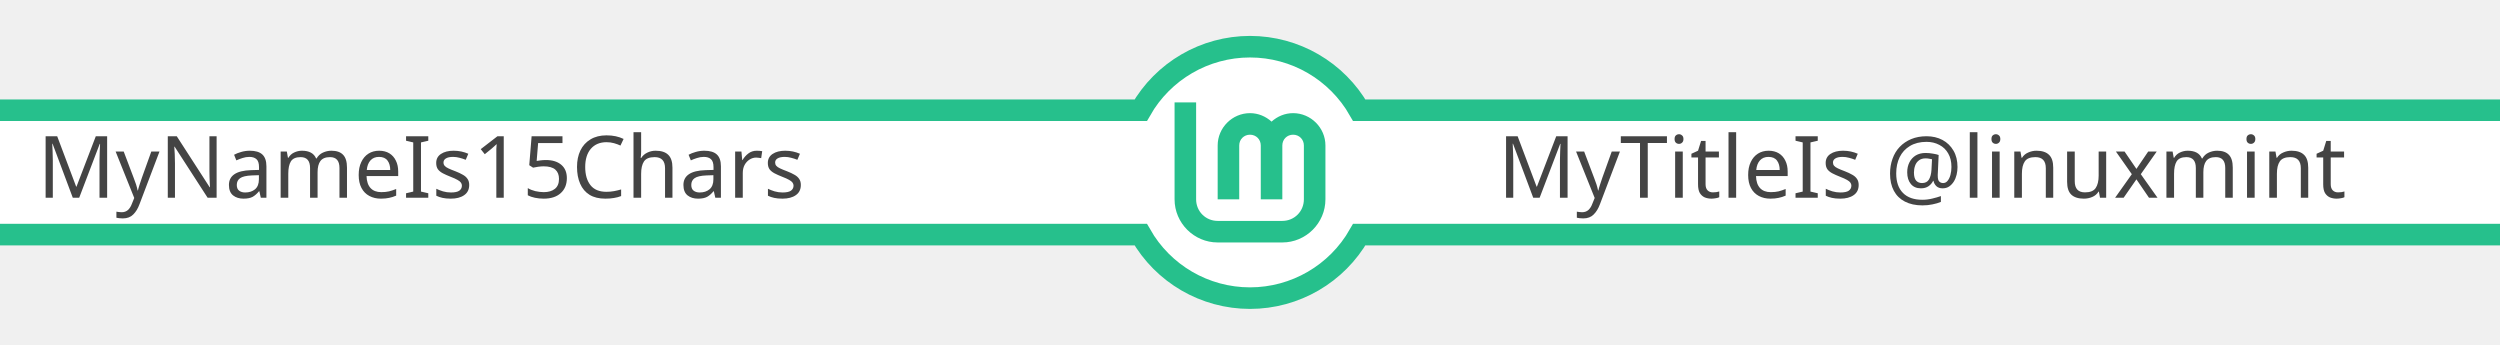
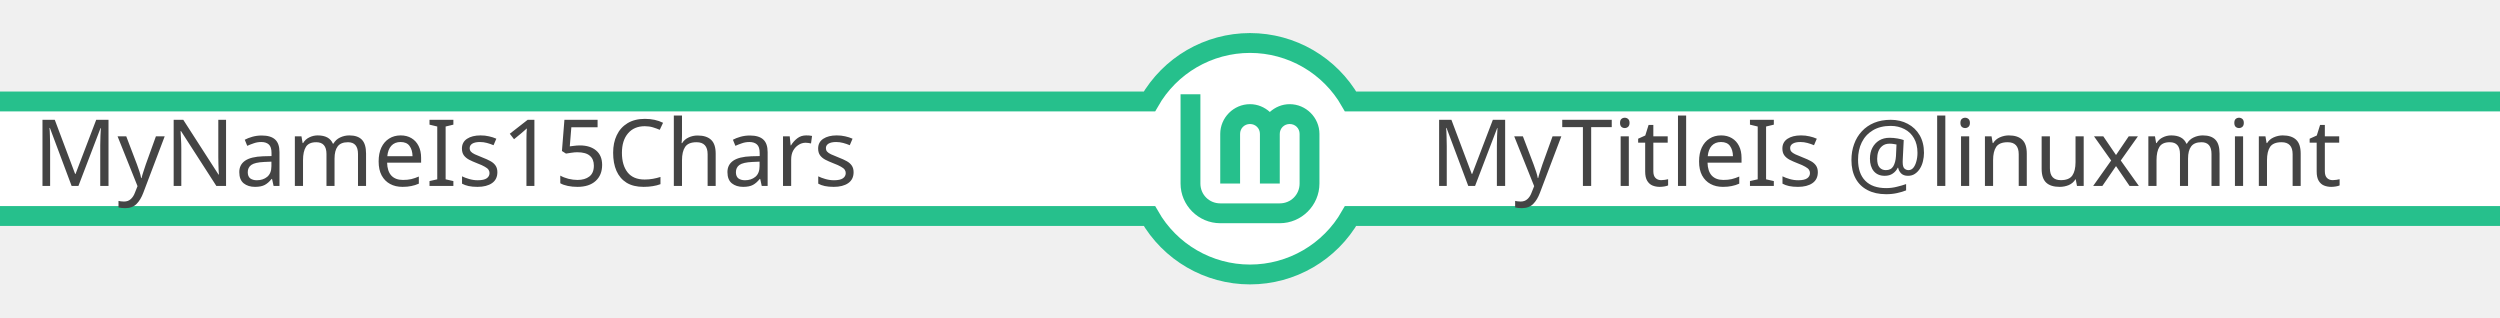
- <svg xmlns="http://www.w3.org/2000/svg" width="348" height="48" viewBox="0 0 348 48" version="1.1" id="SVGRoot" xml:space="preserve">
+ <svg xmlns="http://www.w3.org/2000/svg" width="378" height="48" viewBox="0 0 378 48" version="1.1" id="SVGRoot" xml:space="preserve">
  <defs id="defs132">
    <filter style="color-interpolation-filters:sRGB" id="filter4294" x="-0.012" y="-0.109" width="1.025" height="1.218">
      <feFlood flood-opacity="0.502" flood-color="rgb(0,0,0)" result="flood" id="feFlood4284" />
      <feComposite in="flood" in2="SourceGraphic" operator="in" result="composite1" id="feComposite4286" />
      <feGaussianBlur in="composite1" stdDeviation="2" result="blur" id="feGaussianBlur4288" />
      <feOffset dx="0" dy="0" result="offset" id="feOffset4290" />
      <feComposite in="offset" in2="offset" operator="atop" result="composite2" id="feComposite4292" />
    </filter>
  </defs>
  <g id="layer1" style="display:inline">
-     <path id="line-fill" style="display:inline;fill:#ffffff;fill-opacity:1;stroke:none;stroke-width:0;stroke-dasharray:none;stroke-opacity:1" d="M 348,15.344 H 189.209 C 186.098,9.877 180.291,6.5 174,6.5 c -6.291,0 -12.098,3.377 -15.209,8.844 H 0 V 32.656 H 158.791 C 161.902,38.123 167.709,41.5 174,41.5 c 6.291,0 12.098,-3.377 15.209,-8.844 H 348 Z" />
-     <path style="color:#000000;fill:#26c08c;fill-opacity:1;stroke:none;stroke-width:0;stroke-dasharray:none" d="m 163.5,14.25 v 13.5 c 0,3.296 2.704,6 6,6 h 9 c 3.296,0 6,-2.704 6,-6 v -7.5 c 0,-2.468 -2.032,-4.5 -4.5,-4.5 -1.153,0 -2.2,0.456 -3,1.18 C 176.2,16.206 175.153,15.75 174,15.75 c -2.468,0 -4.5,2.032 -4.5,4.5 v 7.5 h 3 v -7.5 c 0,-0.846 0.654,-1.5 1.5,-1.5 0.846,0 1.5,0.654 1.5,1.5 v 7.5 h 3 v -7.5 c 0,-0.846 0.654,-1.5 1.5,-1.5 0.846,0 1.5,0.654 1.5,1.5 v 7.5 c 0,1.675 -1.325,3 -3,3 h -9 c -1.675,0 -3,-1.325 -3,-3 v -13.5 z" id="Lm-path" />
-     <path id="path-bottom" style="fill:none;stroke:#26c08c;stroke-width:3" d="M 348,32.656 H 189.209 C 186.098,38.123 180.291,41.5 174,41.5 c -6.291,0 -12.098,-3.377 -15.209,-8.844 H 0" />
-     <path id="path-top" style="fill:none;stroke:#26c08c;stroke-width:3" d="M 348,15.344 H 189.209 C 186.098,9.877 180.291,6.5 174,6.5 c -6.291,0 -12.098,3.377 -15.209,8.844 H 0" />
+     <path id="line-fill" style="display:inline;fill:#ffffff;fill-opacity:1;stroke:none;stroke-width:0;stroke-dasharray:none;stroke-opacity:1" d="M 378,15.344 H 204.209 C 201.098,9.877 195.291,6.5 189,6.5 c -6.291,0 -12.098,3.377 -15.209,8.844 H 0 V 32.656 H 173.791 C 176.902,38.123 182.709,41.5 189,41.5 c 6.291,0 12.098,-3.377 15.209,-8.844 H 378 Z" />
+     <path style="color:#000000;fill:#26c08c;fill-opacity:1;stroke:none;stroke-width:0;stroke-dasharray:none" d="m 178.5,14.25 v 13.5 c 0,3.296 2.704,6 6,6 h 9 c 3.296,0 6,-2.704 6,-6 v -7.5 c 0,-2.468 -2.032,-4.5 -4.5,-4.5 -1.153,0 -2.2,0.456 -3,1.18 C 191.2,16.206 190.153,15.75 189,15.75 c -2.468,0 -4.5,2.032 -4.5,4.5 v 7.5 h 3 v -7.5 c 0,-0.846 0.654,-1.5 1.5,-1.5 0.846,0 1.5,0.654 1.5,1.5 v 7.5 h 3 v -7.5 c 0,-0.846 0.654,-1.5 1.5,-1.5 0.846,0 1.5,0.654 1.5,1.5 v 7.5 c 0,1.675 -1.325,3 -3,3 h -9 c -1.675,0 -3,-1.325 -3,-3 v -13.5 z" id="Lm-path" />
+     <path id="path-bottom" style="fill:none;stroke:#26c08c;stroke-width:3" d="M 378,32.656 H 204.209 C 201.098,38.123 195.291,41.5 189,41.5 c -6.291,0 -12.098,-3.377 -15.209,-8.844 H 0" />
+     <path id="path-top" style="fill:none;stroke:#26c08c;stroke-width:3" d="M 378,15.344 H 204.209 C 201.098,9.877 195.291,6.5 189,6.5 c -6.291,0 -12.098,3.377 -15.209,8.844 H 0" />
  </g>
  <g id="layer2" style="display:inline">
-     <text xml:space="preserve" style="font-weight:500;font-size:12px;font-family:Ubuntu;-inkscape-font-specification:'Ubuntu Medium';opacity:1;fill:#808080;fill-opacity:1;stroke-opacity:0.25" x="342.216" y="27.528" id="function">
-       <tspan id="tspan4818" x="342.216" y="27.528" style="font-style:normal;font-variant:normal;font-weight:normal;font-stretch:normal;font-size:12px;font-family:Ubuntu;-inkscape-font-specification:Ubuntu;text-align:end;text-anchor:end;fill:#444444;fill-opacity:1">MyTitleIs @linuxmint</tspan>
+     <text xml:space="preserve" style="font-weight:500;font-size:14px;font-family:Ubuntu;-inkscape-font-specification:'Ubuntu Medium';opacity:1;fill:#808080;fill-opacity:1;stroke-opacity:0.25" x="372.252" y="28.116" id="function">
+       <tspan id="tspan4818" x="372.252" y="28.116" style="font-style:normal;font-variant:normal;font-weight:normal;font-stretch:normal;font-size:14px;font-family:Ubuntu;-inkscape-font-specification:Ubuntu;text-align:end;text-anchor:end;fill:#444444;fill-opacity:1">MyTitleIs @linuxmint</tspan>
    </text>
-     <text xml:space="preserve" style="font-style:italic;font-size:12px;font-family:Ubuntu;-inkscape-font-specification:'Ubuntu Italic';fill:none;stroke:#26c08c;stroke-width:0;stroke-dasharray:none" x="5.196" y="27.528" id="text405">
-       <tspan id="tspan403" x="5.196" y="27.528" style="font-style:normal;font-variant:normal;font-weight:normal;font-stretch:normal;font-size:12px;font-family:Ubuntu;-inkscape-font-specification:Ubuntu;fill:#444444;fill-opacity:1;stroke:none">MyNameIs15Chars</tspan>
+     <text xml:space="preserve" style="font-style:italic;font-size:14px;font-family:Ubuntu;-inkscape-font-specification:'Ubuntu Italic';fill:none;stroke:#26c08c;stroke-width:0;stroke-dasharray:none" x="5.062" y="28.116" id="text405">
+       <tspan id="tspan403" x="5.062" y="28.116" style="font-style:normal;font-variant:normal;font-weight:normal;font-stretch:normal;font-size:14px;font-family:Ubuntu;-inkscape-font-specification:Ubuntu;fill:#444444;fill-opacity:1;stroke:none">MyNameIs15Chars</tspan>
    </text>
  </g>
</svg>
